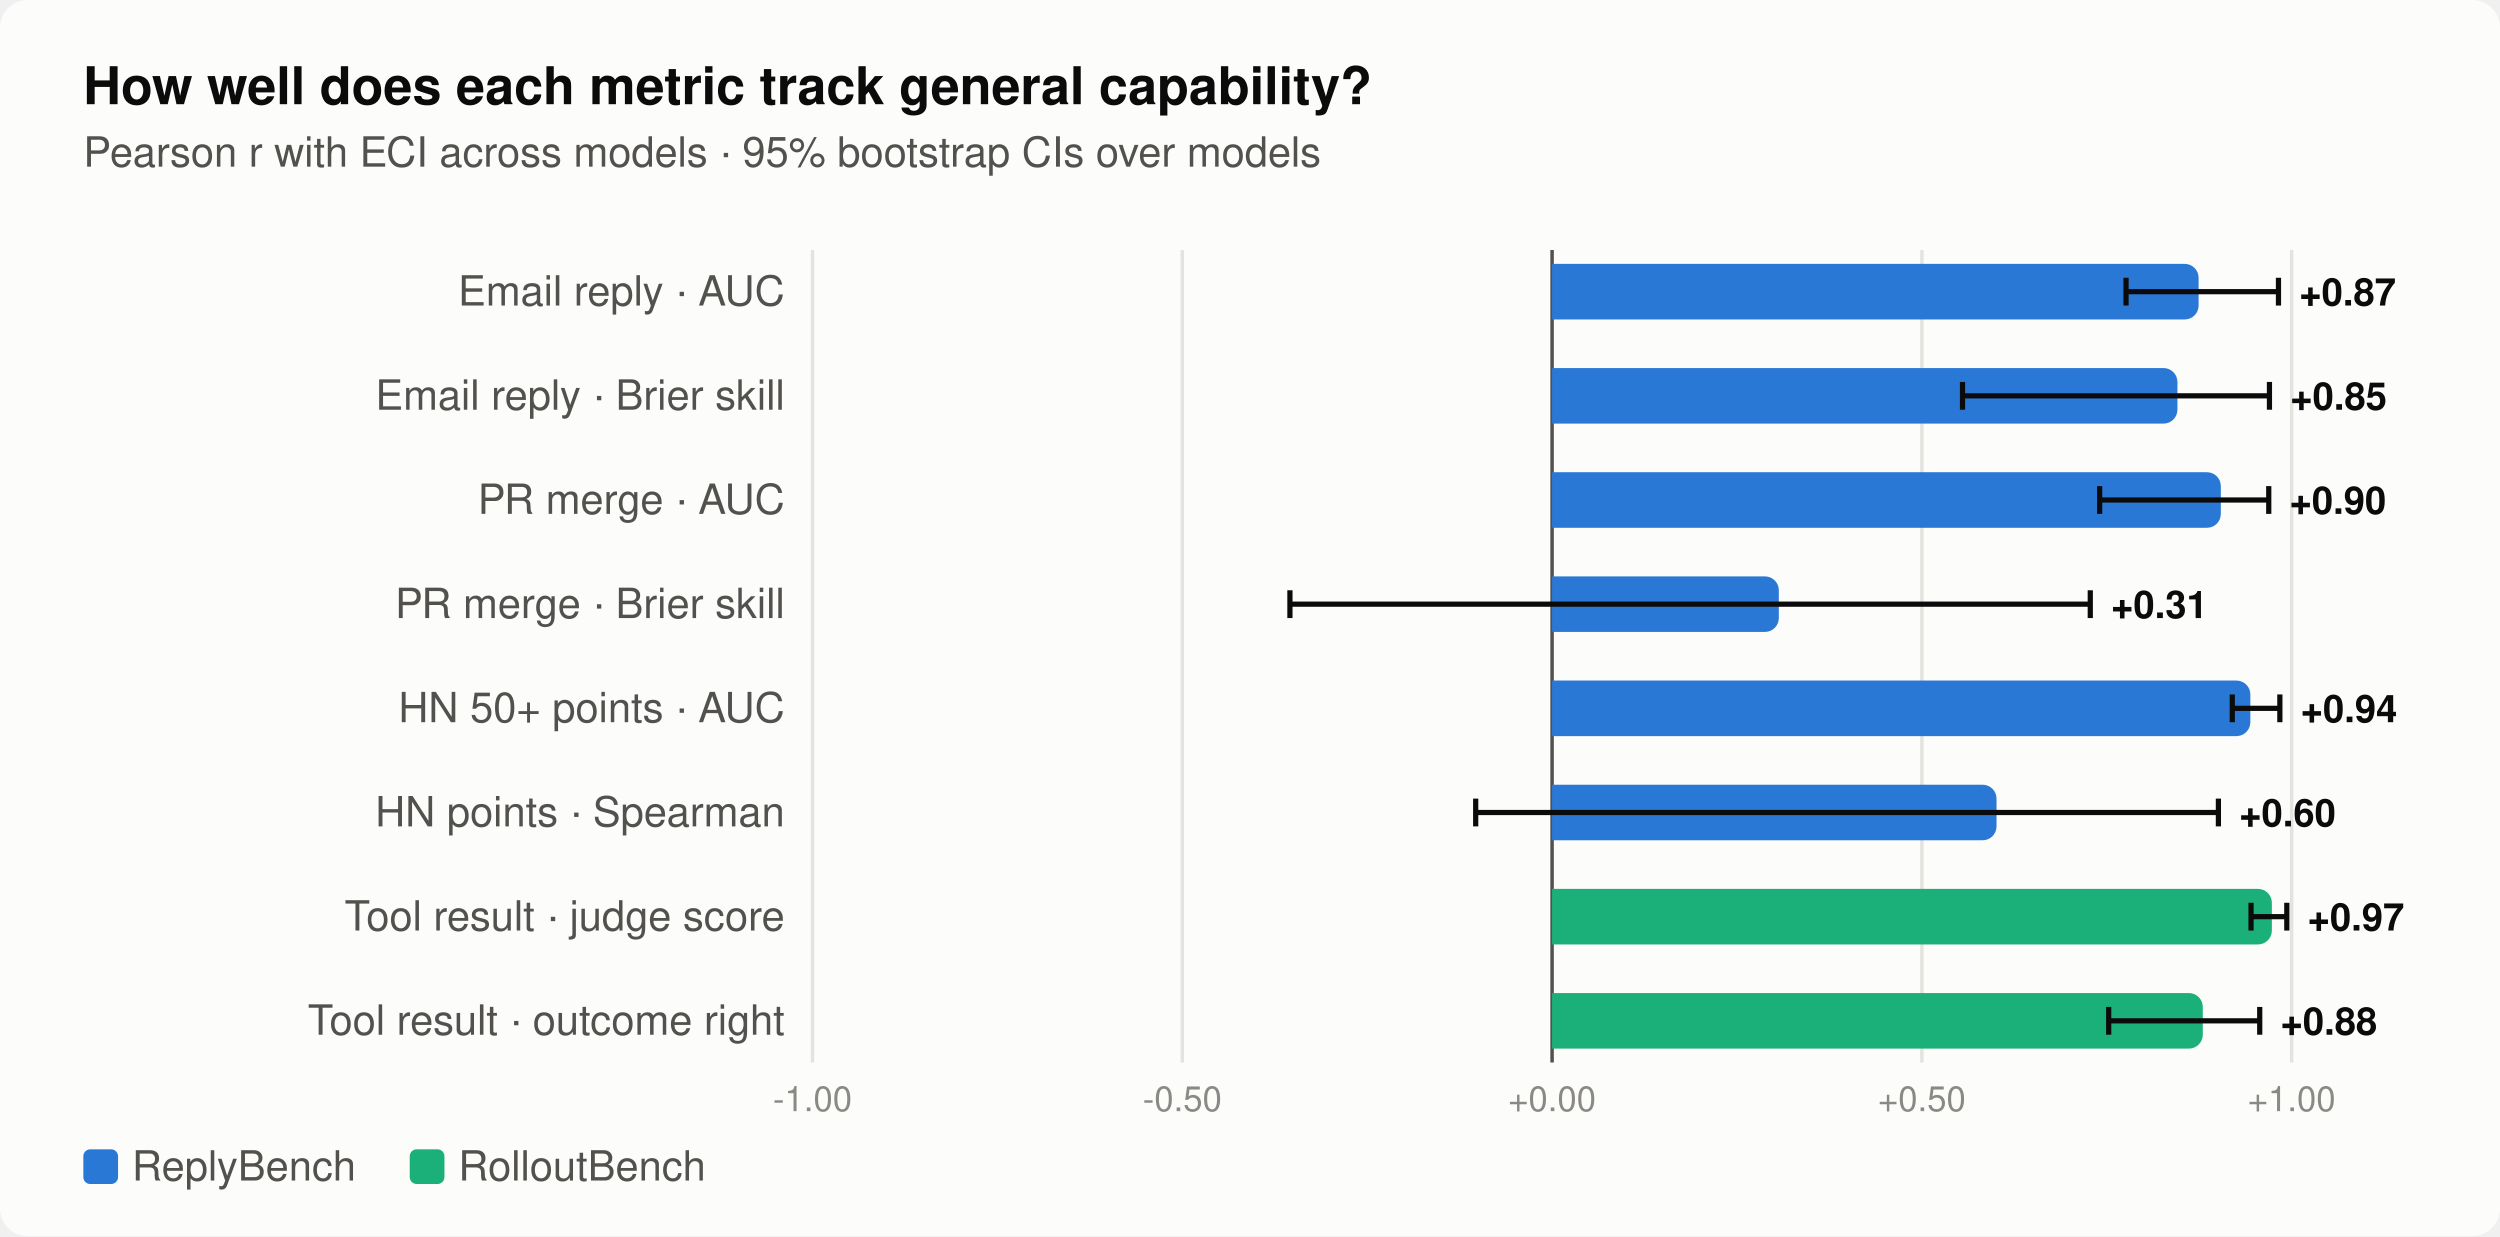
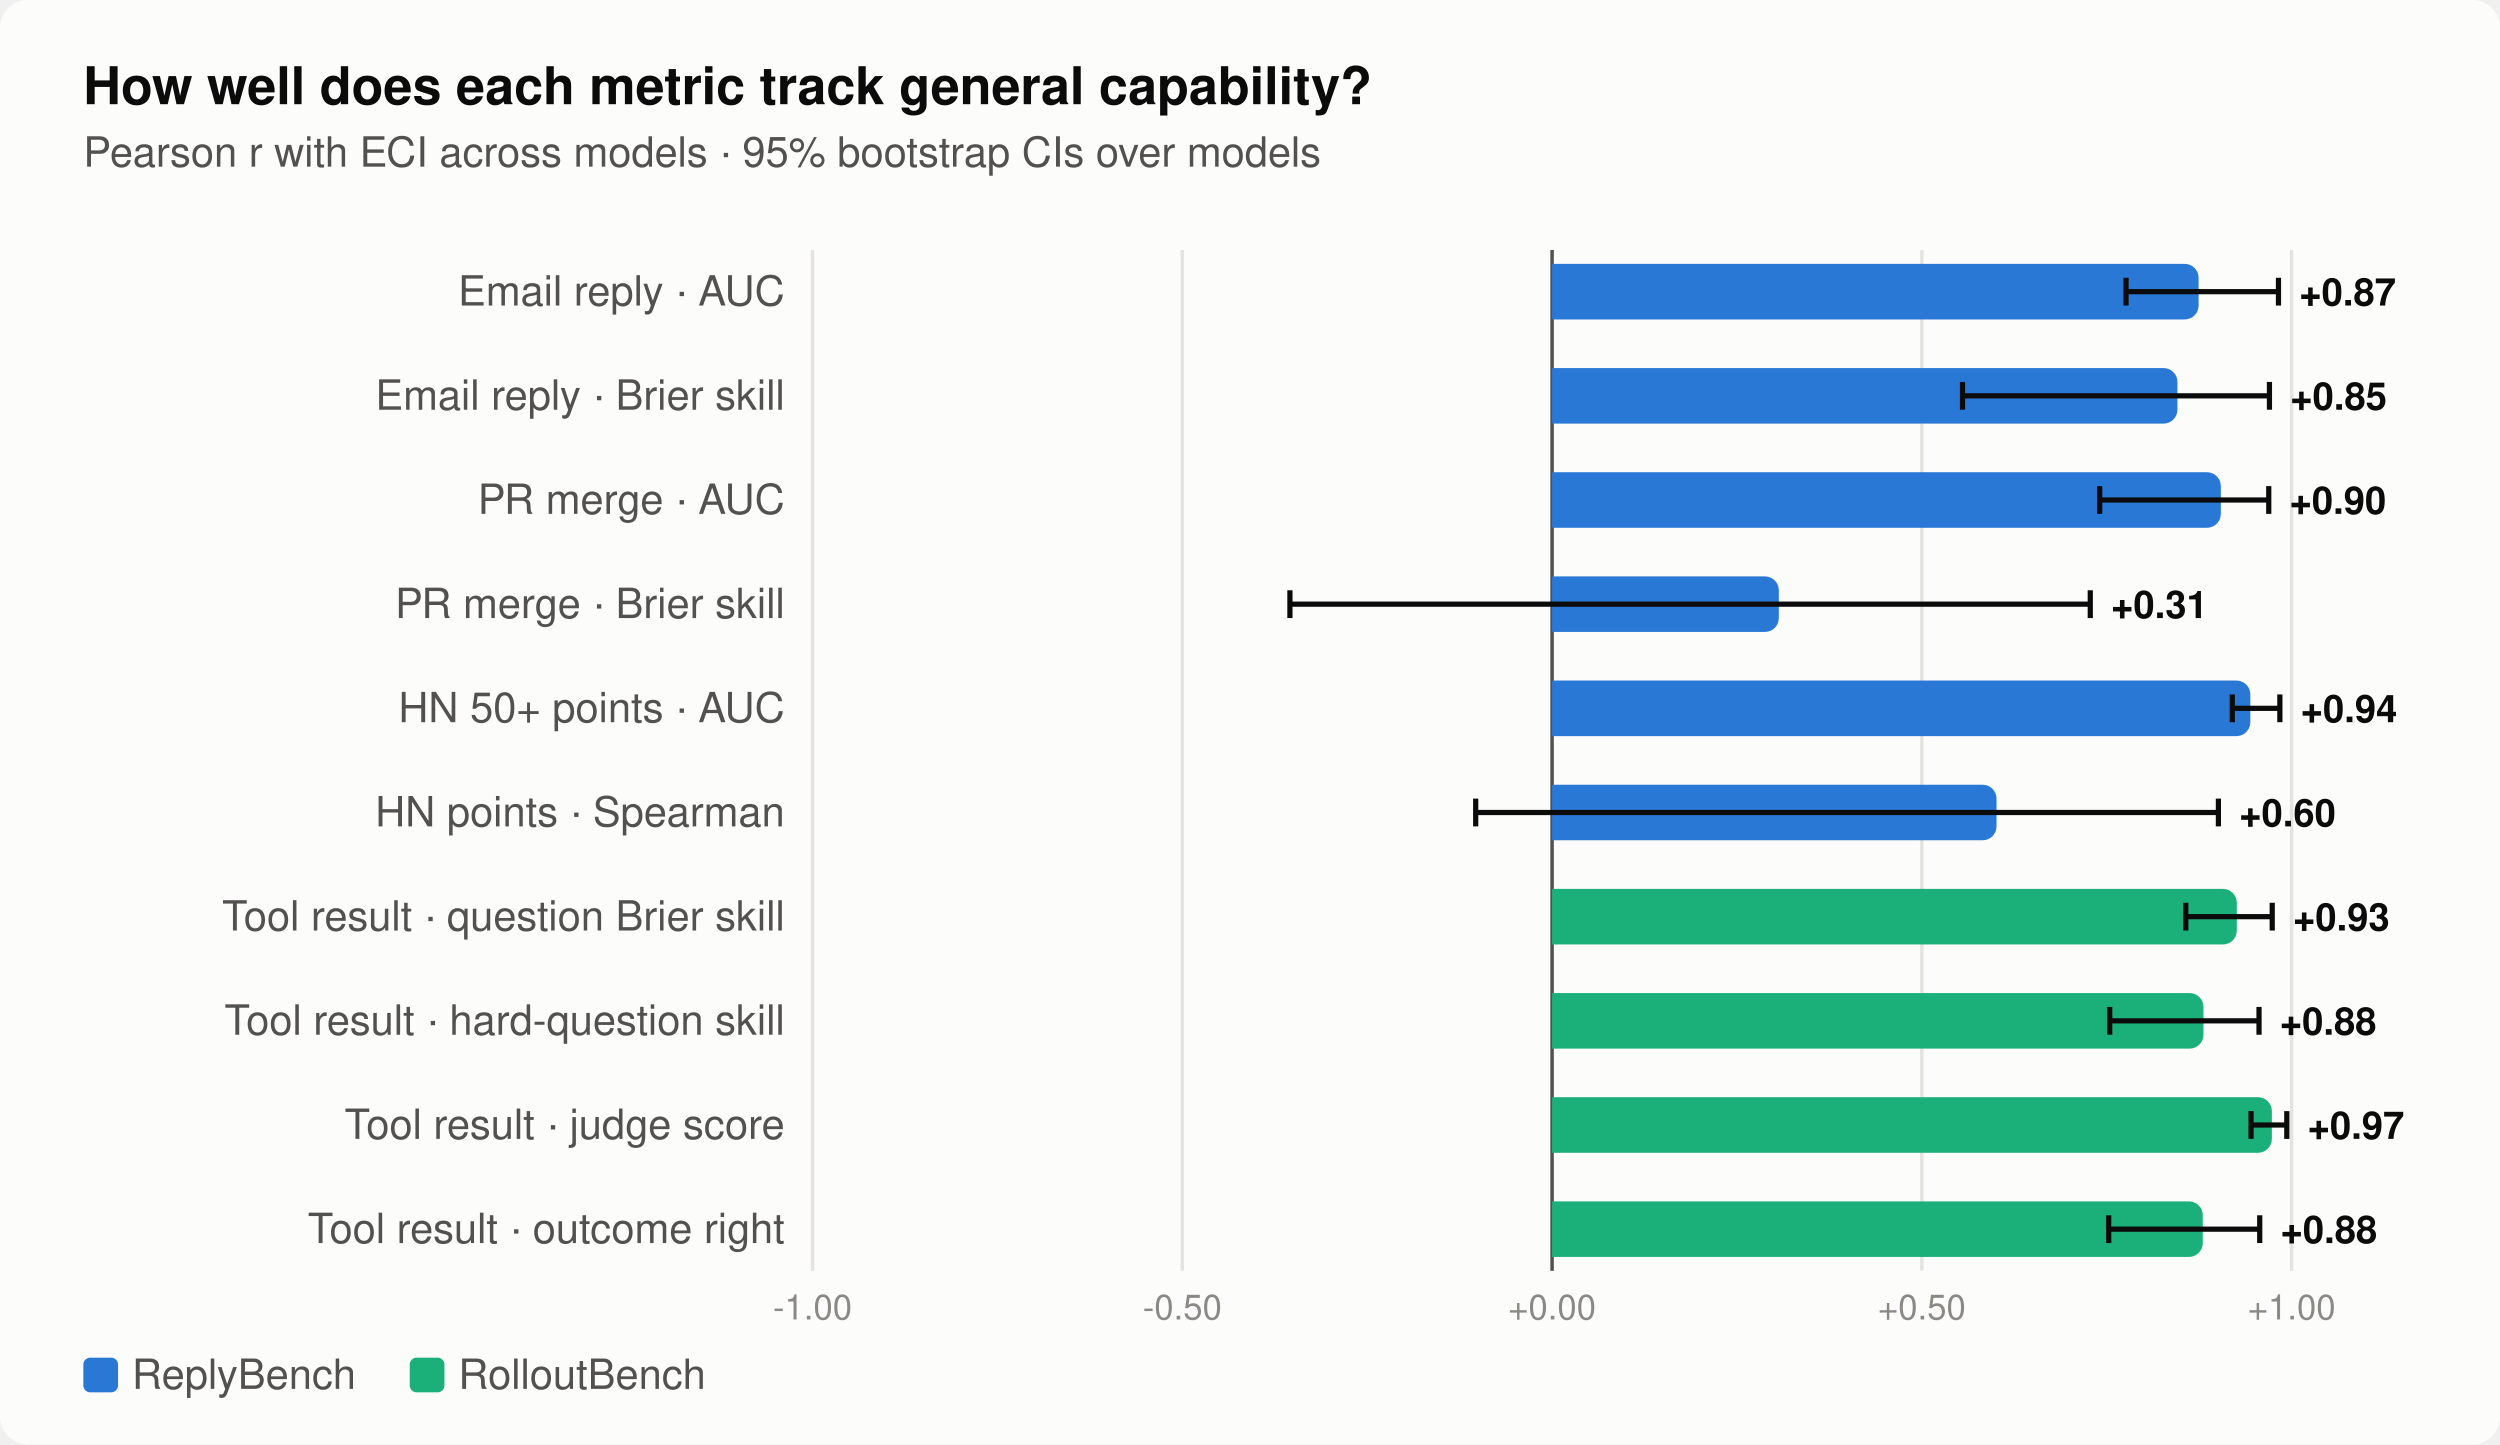
- <svg xmlns="http://www.w3.org/2000/svg" width="720" height="356" viewBox="0 0 720 356" font-family="-apple-system,BlinkMacSystemFont,Segoe UI,Helvetica,Arial,sans-serif">
+ <svg xmlns="http://www.w3.org/2000/svg" width="720" height="416" viewBox="0 0 720 416" font-family="-apple-system,BlinkMacSystemFont,Segoe UI,Helvetica,Arial,sans-serif">
  <style>
.bg{fill:#fcfcfb}.t1{fill:#0b0b0b}.t2{fill:#52514e}.t3{fill:#8a8984}.grid{stroke:#e4e3df}
.s1{fill:#2a78d6}.s2{fill:#eb6834}.s3{fill:#1baf7a}.neutral{fill:#b9b8b2}.ref{stroke:#52514e}.ci{stroke:#0b0b0b;stroke-width:1.5;fill:none}
.s4{fill:#eda100}.line-s1{stroke:#2a78d6}.line-s2{stroke:#eb6834}.line-s3{stroke:#1baf7a}.line-s4{stroke:#eda100}
.heat{fill:#2a78d6}.tw{fill:#ffffff}.cil{stroke:#8a8984;stroke-width:1}
.d1{fill:#2a78d6;stroke:#fcfcfb}.d2{fill:#eb6834;stroke:#fcfcfb}.d3{fill:#1baf7a;stroke:#fcfcfb}.d4{fill:#eda100;stroke:#fcfcfb}
@media (prefers-color-scheme: dark){.bg{fill:#1a1a19}.t1{fill:#f0efec}.t2{fill:#c3c2b7}.t3{fill:#8f8e88}
.grid{stroke:#33332f}.s1{fill:#3987e5}.s2{fill:#d95926}.s3{fill:#199e70}.neutral{fill:#5a5954}.ref{stroke:#c3c2b7}.ci{stroke:#f0efec}.line-s1{stroke:#3987e5}.line-s2{stroke:#d95926}.line-s3{stroke:#199e70}.s4{fill:#c98500}.line-s4{stroke:#c98500}.heat{fill:#3987e5}.cil{stroke:#8f8e88}
.d1{fill:#3987e5;stroke:#1a1a19}.d2{fill:#d95926;stroke:#1a1a19}.d3{fill:#199e70;stroke:#1a1a19}.d4{fill:#c98500;stroke:#1a1a19}}
text{font-size:12px}.h{font-size:15px;font-weight:600}.v{font-size:11px;font-weight:600}.tick{font-size:10px}
</style>
-   <rect class="bg" width="720" height="356" rx="8" />
+   <rect class="bg" width="720" height="416" rx="8" />
  <text class="h t1" x="24.0" y="30.0" text-anchor="start">How well does each metric track general capability?</text>
  <text class="t2" x="24.0" y="48.0" text-anchor="start">Pearson r with ECI across models · 95% bootstrap CIs over models</text>
-   <line class="grid" x1="234.0" x2="234.0" y1="72" y2="306" />
-   <text class="tick t3" x="234.0" y="320.0" text-anchor="middle">-1.00</text>
-   <line class="grid" x1="340.5" x2="340.5" y1="72" y2="306" />
-   <text class="tick t3" x="340.5" y="320.0" text-anchor="middle">-0.50</text>
-   <line class="ref" x1="447.0" x2="447.0" y1="72" y2="306" />
-   <text class="tick t3" x="447.0" y="320.0" text-anchor="middle">+0.00</text>
-   <line class="grid" x1="553.5" x2="553.5" y1="72" y2="306" />
-   <text class="tick t3" x="553.5" y="320.0" text-anchor="middle">+0.50</text>
-   <line class="grid" x1="660.0" x2="660.0" y1="72" y2="306" />
-   <text class="tick t3" x="660.0" y="320.0" text-anchor="middle">+1.00</text>
+   <line class="grid" x1="234.0" x2="234.0" y1="72" y2="366" />
+   <text class="tick t3" x="234.0" y="380.0" text-anchor="middle">-1.00</text>
+   <line class="grid" x1="340.5" x2="340.5" y1="72" y2="366" />
+   <text class="tick t3" x="340.5" y="380.0" text-anchor="middle">-0.50</text>
+   <line class="ref" x1="447.0" x2="447.0" y1="72" y2="366" />
+   <text class="tick t3" x="447.0" y="380.0" text-anchor="middle">+0.00</text>
+   <line class="grid" x1="553.5" x2="553.5" y1="72" y2="366" />
+   <text class="tick t3" x="553.5" y="380.0" text-anchor="middle">+0.50</text>
+   <line class="grid" x1="660.0" x2="660.0" y1="72" y2="366" />
+   <text class="tick t3" x="660.0" y="380.0" text-anchor="middle">+1.00</text>
  <text class="t2" x="226.0" y="88.0" text-anchor="end">Email reply · AUC</text>
  <path class="s1" d="M447.0,76.0 h182.2 a4,4 0 0 1 4,4 v8.0 a4,4 0 0 1 -4,4 h-182.2 z" />
  <path class="ci" d="M612.3,84.0 H656.2 M612.3,80.0 V88.0 M656.2,80.0 V88.0" />
  <text class="v t1" x="662.2" y="88.0" text-anchor="start">+0.87</text>
  <text class="t2" x="226.0" y="118.0" text-anchor="end">Email reply · Brier skill</text>
  <path class="s1" d="M447.0,106.0 h176.1 a4,4 0 0 1 4,4 v8.0 a4,4 0 0 1 -4,4 h-176.1 z" />
  <path class="ci" d="M565.2,114.0 H653.6 M565.2,110.0 V118.0 M653.6,110.0 V118.0" />
  <text class="v t1" x="659.6" y="118.0" text-anchor="start">+0.85</text>
  <text class="t2" x="226.0" y="148.0" text-anchor="end">PR merge · AUC</text>
  <path class="s1" d="M447.0,136.0 h188.6 a4,4 0 0 1 4,4 v8.0 a4,4 0 0 1 -4,4 h-188.6 z" />
  <path class="ci" d="M604.7,144.0 H653.4 M604.7,140.0 V148.0 M653.4,140.0 V148.0" />
  <text class="v t1" x="659.4" y="148.0" text-anchor="start">+0.90</text>
  <text class="t2" x="226.0" y="178.0" text-anchor="end">PR merge · Brier skill</text>
  <path class="s1" d="M447.0,166.0 h61.3 a4,4 0 0 1 4,4 v8.0 a4,4 0 0 1 -4,4 h-61.3 z" />
  <path class="ci" d="M371.5,174.0 H602.0 M371.5,170.0 V178.0 M602.0,170.0 V178.0" />
  <text class="v t1" x="608.0" y="178.0" text-anchor="start">+0.31</text>
  <text class="t2" x="226.0" y="208.0" text-anchor="end">HN 50+ points · AUC</text>
  <path class="s1" d="M447.0,196.0 h197.1 a4,4 0 0 1 4,4 v8.0 a4,4 0 0 1 -4,4 h-197.1 z" />
  <path class="ci" d="M642.9,204.0 H656.6 M642.9,200.0 V208.0 M656.6,200.0 V208.0" />
  <text class="v t1" x="662.6" y="208.0" text-anchor="start">+0.94</text>
  <text class="t2" x="226.0" y="238.0" text-anchor="end">HN points · Spearman</text>
  <path class="s1" d="M447.0,226.0 h124.0 a4,4 0 0 1 4,4 v8.0 a4,4 0 0 1 -4,4 h-124.0 z" />
  <path class="ci" d="M425.0,234.0 H638.9 M425.0,230.0 V238.0 M638.9,230.0 V238.0" />
  <text class="v t1" x="644.9" y="238.0" text-anchor="start">+0.60</text>
-   <text class="t2" x="226.0" y="268.0" text-anchor="end">Tool result · judge score</text>
-   <path class="s3" d="M447.0,256.0 h203.3 a4,4 0 0 1 4,4 v8.0 a4,4 0 0 1 -4,4 h-203.3 z" />
-   <path class="ci" d="M648.3,264.0 H658.6 M648.3,260.0 V268.0 M658.6,260.0 V268.0" />
-   <text class="v t1" x="664.6" y="268.0" text-anchor="start">+0.97</text>
-   <text class="t2" x="226.0" y="298.0" text-anchor="end">Tool result · outcome right</text>
-   <path class="s3" d="M447.0,286.0 h183.4 a4,4 0 0 1 4,4 v8.0 a4,4 0 0 1 -4,4 h-183.4 z" />
-   <path class="ci" d="M607.3,294.0 H650.8 M607.3,290.0 V298.0 M650.8,290.0 V298.0" />
-   <text class="v t1" x="656.8" y="298.0" text-anchor="start">+0.88</text>
-   <rect class="s1" x="24" y="331" width="10" height="10" rx="2" />
-   <text class="t2" x="38.0" y="340.0" text-anchor="start">ReplyBench</text>
-   <rect class="s3" x="118" y="331" width="10" height="10" rx="2" />
-   <text class="t2" x="132.0" y="340.0" text-anchor="start">RolloutBench</text>
+   <text class="t2" x="226.0" y="268.0" text-anchor="end">Tool result · question Brier skill</text>
+   <path class="s3" d="M447.0,256.0 h193.2 a4,4 0 0 1 4,4 v8.0 a4,4 0 0 1 -4,4 h-193.2 z" />
+   <path class="ci" d="M629.5,264.0 H654.4 M629.5,260.0 V268.0 M654.4,260.0 V268.0" />
+   <text class="v t1" x="660.4" y="268.0" text-anchor="start">+0.93</text>
+   <text class="t2" x="226.0" y="298.0" text-anchor="end">Tool result · hard-question skill</text>
+   <path class="s3" d="M447.0,286.0 h183.6 a4,4 0 0 1 4,4 v8.0 a4,4 0 0 1 -4,4 h-183.6 z" />
+   <path class="ci" d="M607.6,294.0 H650.6 M607.6,290.0 V298.0 M650.6,290.0 V298.0" />
+   <text class="v t1" x="656.6" y="298.0" text-anchor="start">+0.88</text>
+   <text class="t2" x="226.0" y="328.0" text-anchor="end">Tool result · judge score</text>
+   <path class="s3" d="M447.0,316.0 h203.3 a4,4 0 0 1 4,4 v8.0 a4,4 0 0 1 -4,4 h-203.3 z" />
+   <path class="ci" d="M648.3,324.0 H658.6 M648.3,320.0 V328.0 M658.6,320.0 V328.0" />
+   <text class="v t1" x="664.6" y="328.0" text-anchor="start">+0.97</text>
+   <text class="t2" x="226.0" y="358.0" text-anchor="end">Tool result · outcome right</text>
+   <path class="s3" d="M447.0,346.0 h183.4 a4,4 0 0 1 4,4 v8.0 a4,4 0 0 1 -4,4 h-183.4 z" />
+   <path class="ci" d="M607.3,354.0 H650.8 M607.3,350.0 V358.0 M650.8,350.0 V358.0" />
+   <text class="v t1" x="656.8" y="358.0" text-anchor="start">+0.88</text>
+   <rect class="s1" x="24" y="391" width="10" height="10" rx="2" />
+   <text class="t2" x="38.0" y="400.0" text-anchor="start">ReplyBench</text>
+   <rect class="s3" x="118" y="391" width="10" height="10" rx="2" />
+   <text class="t2" x="132.0" y="400.0" text-anchor="start">RolloutBench</text>
</svg>
